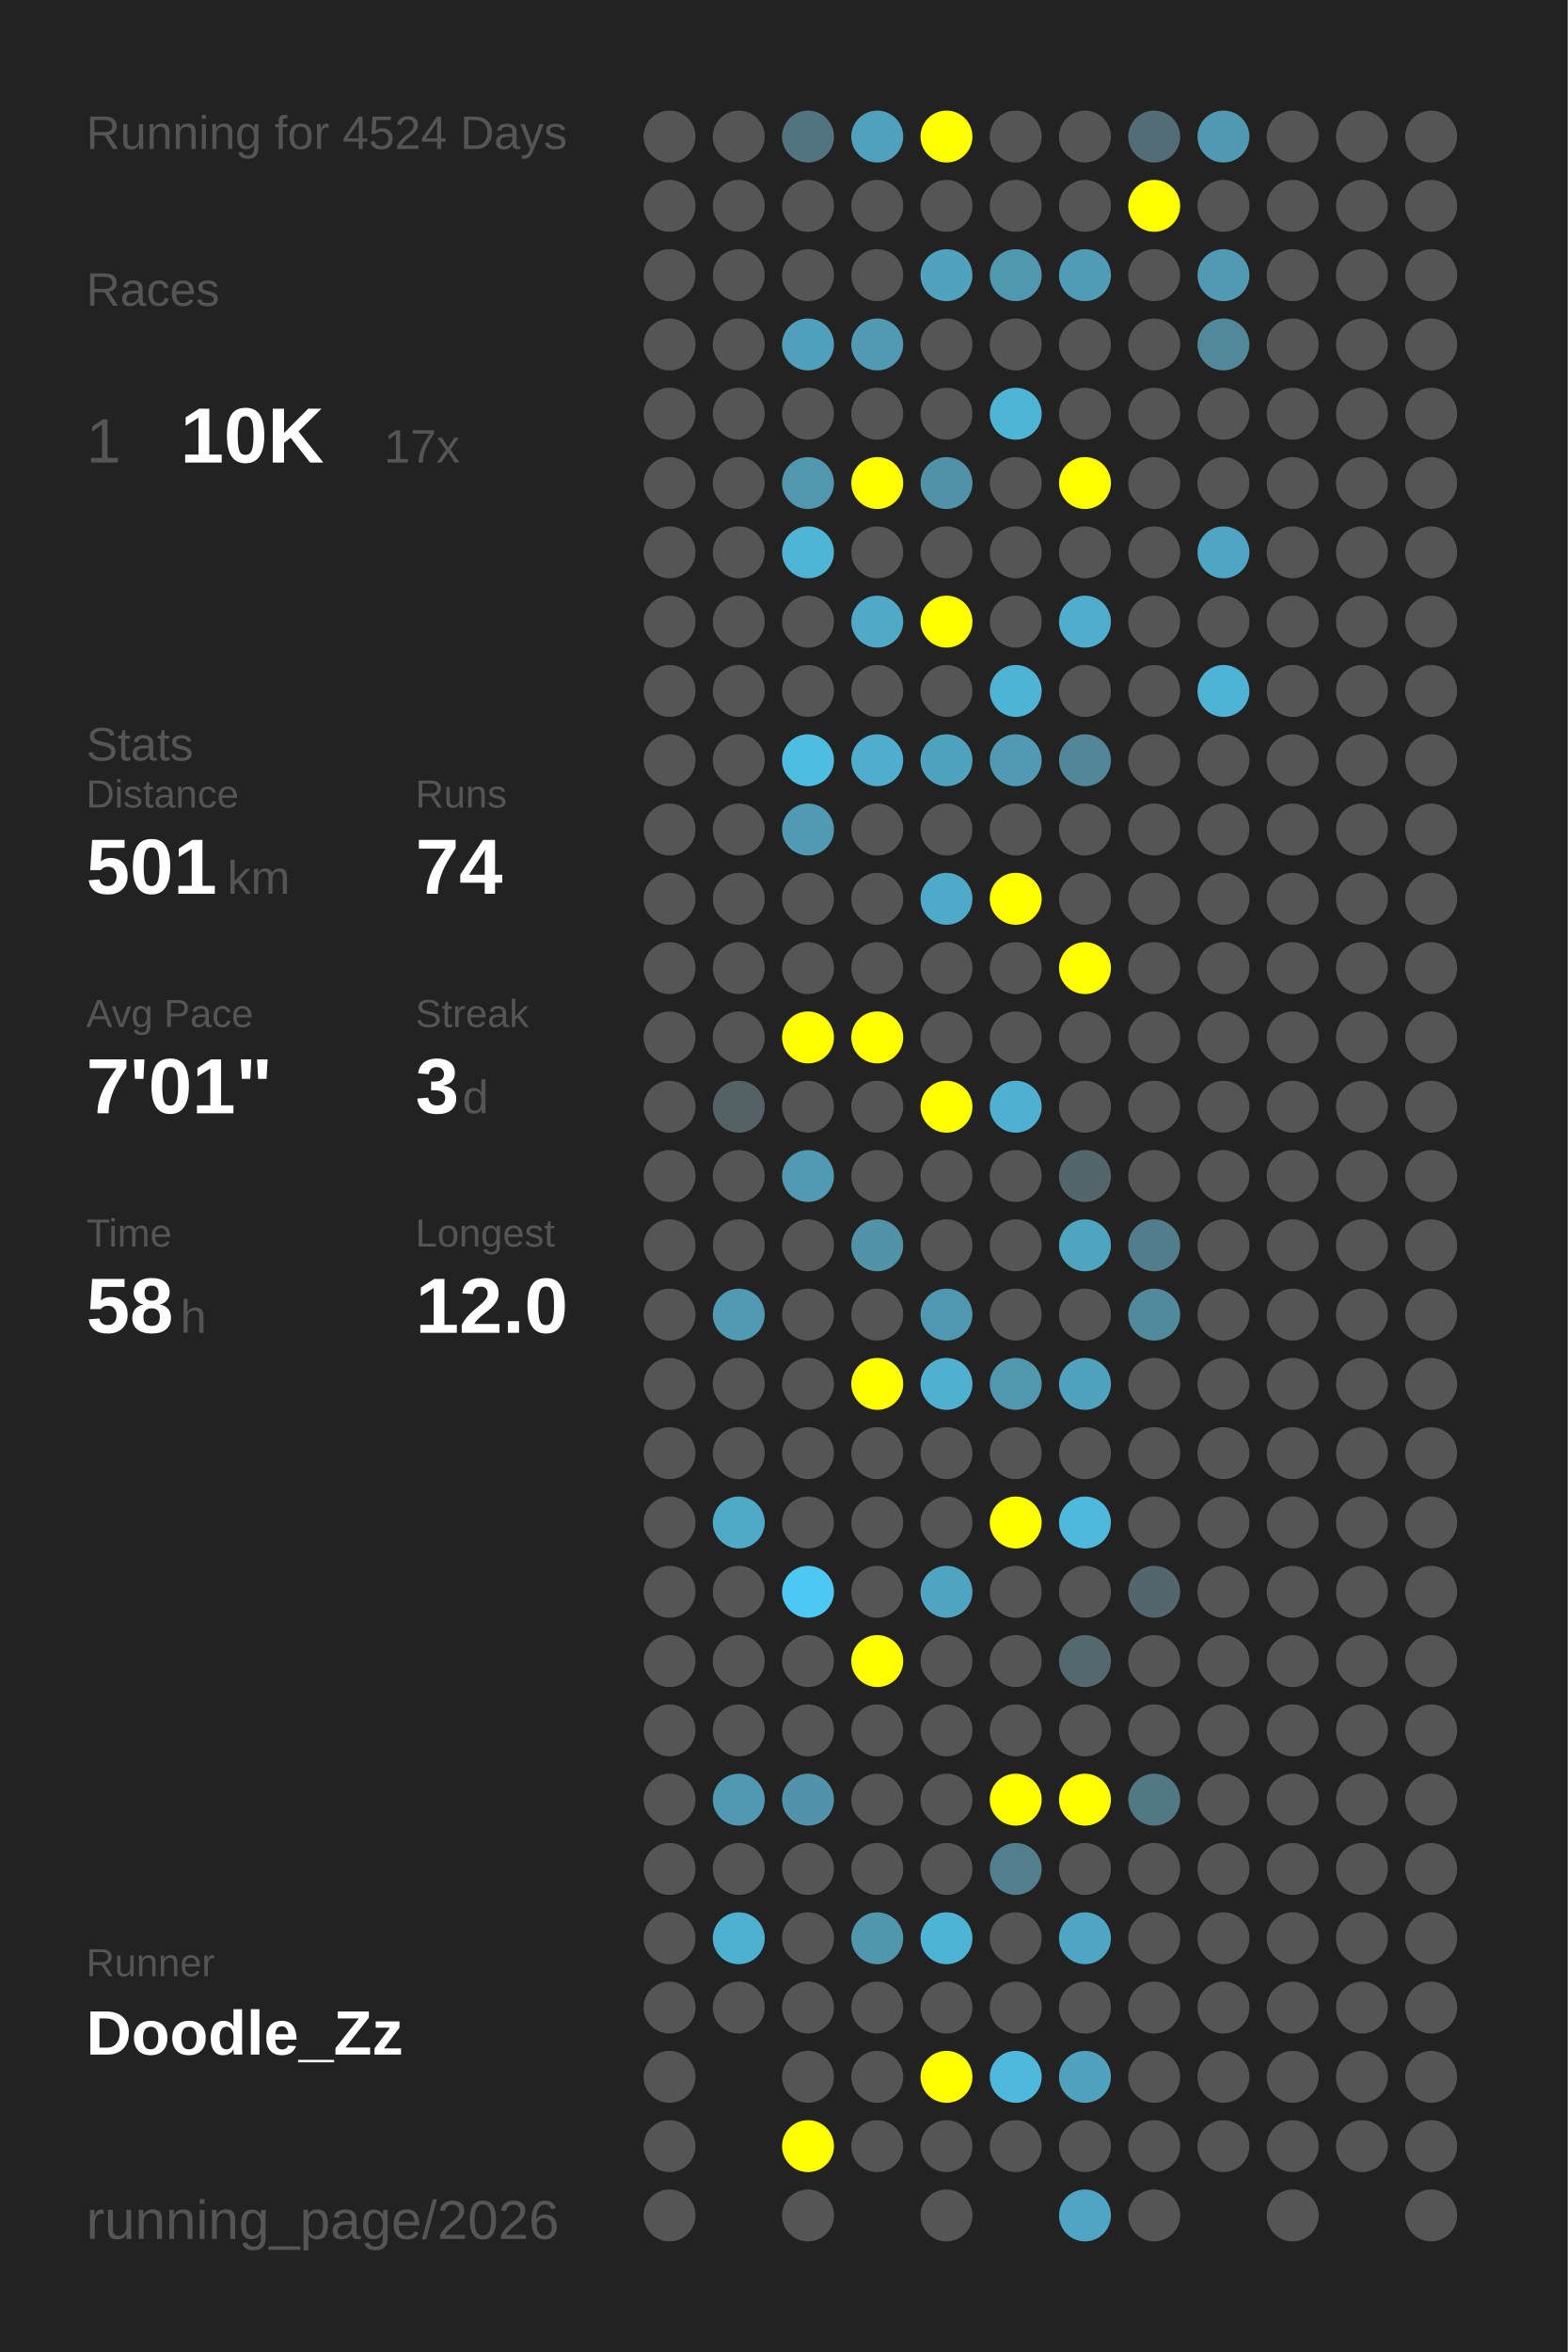
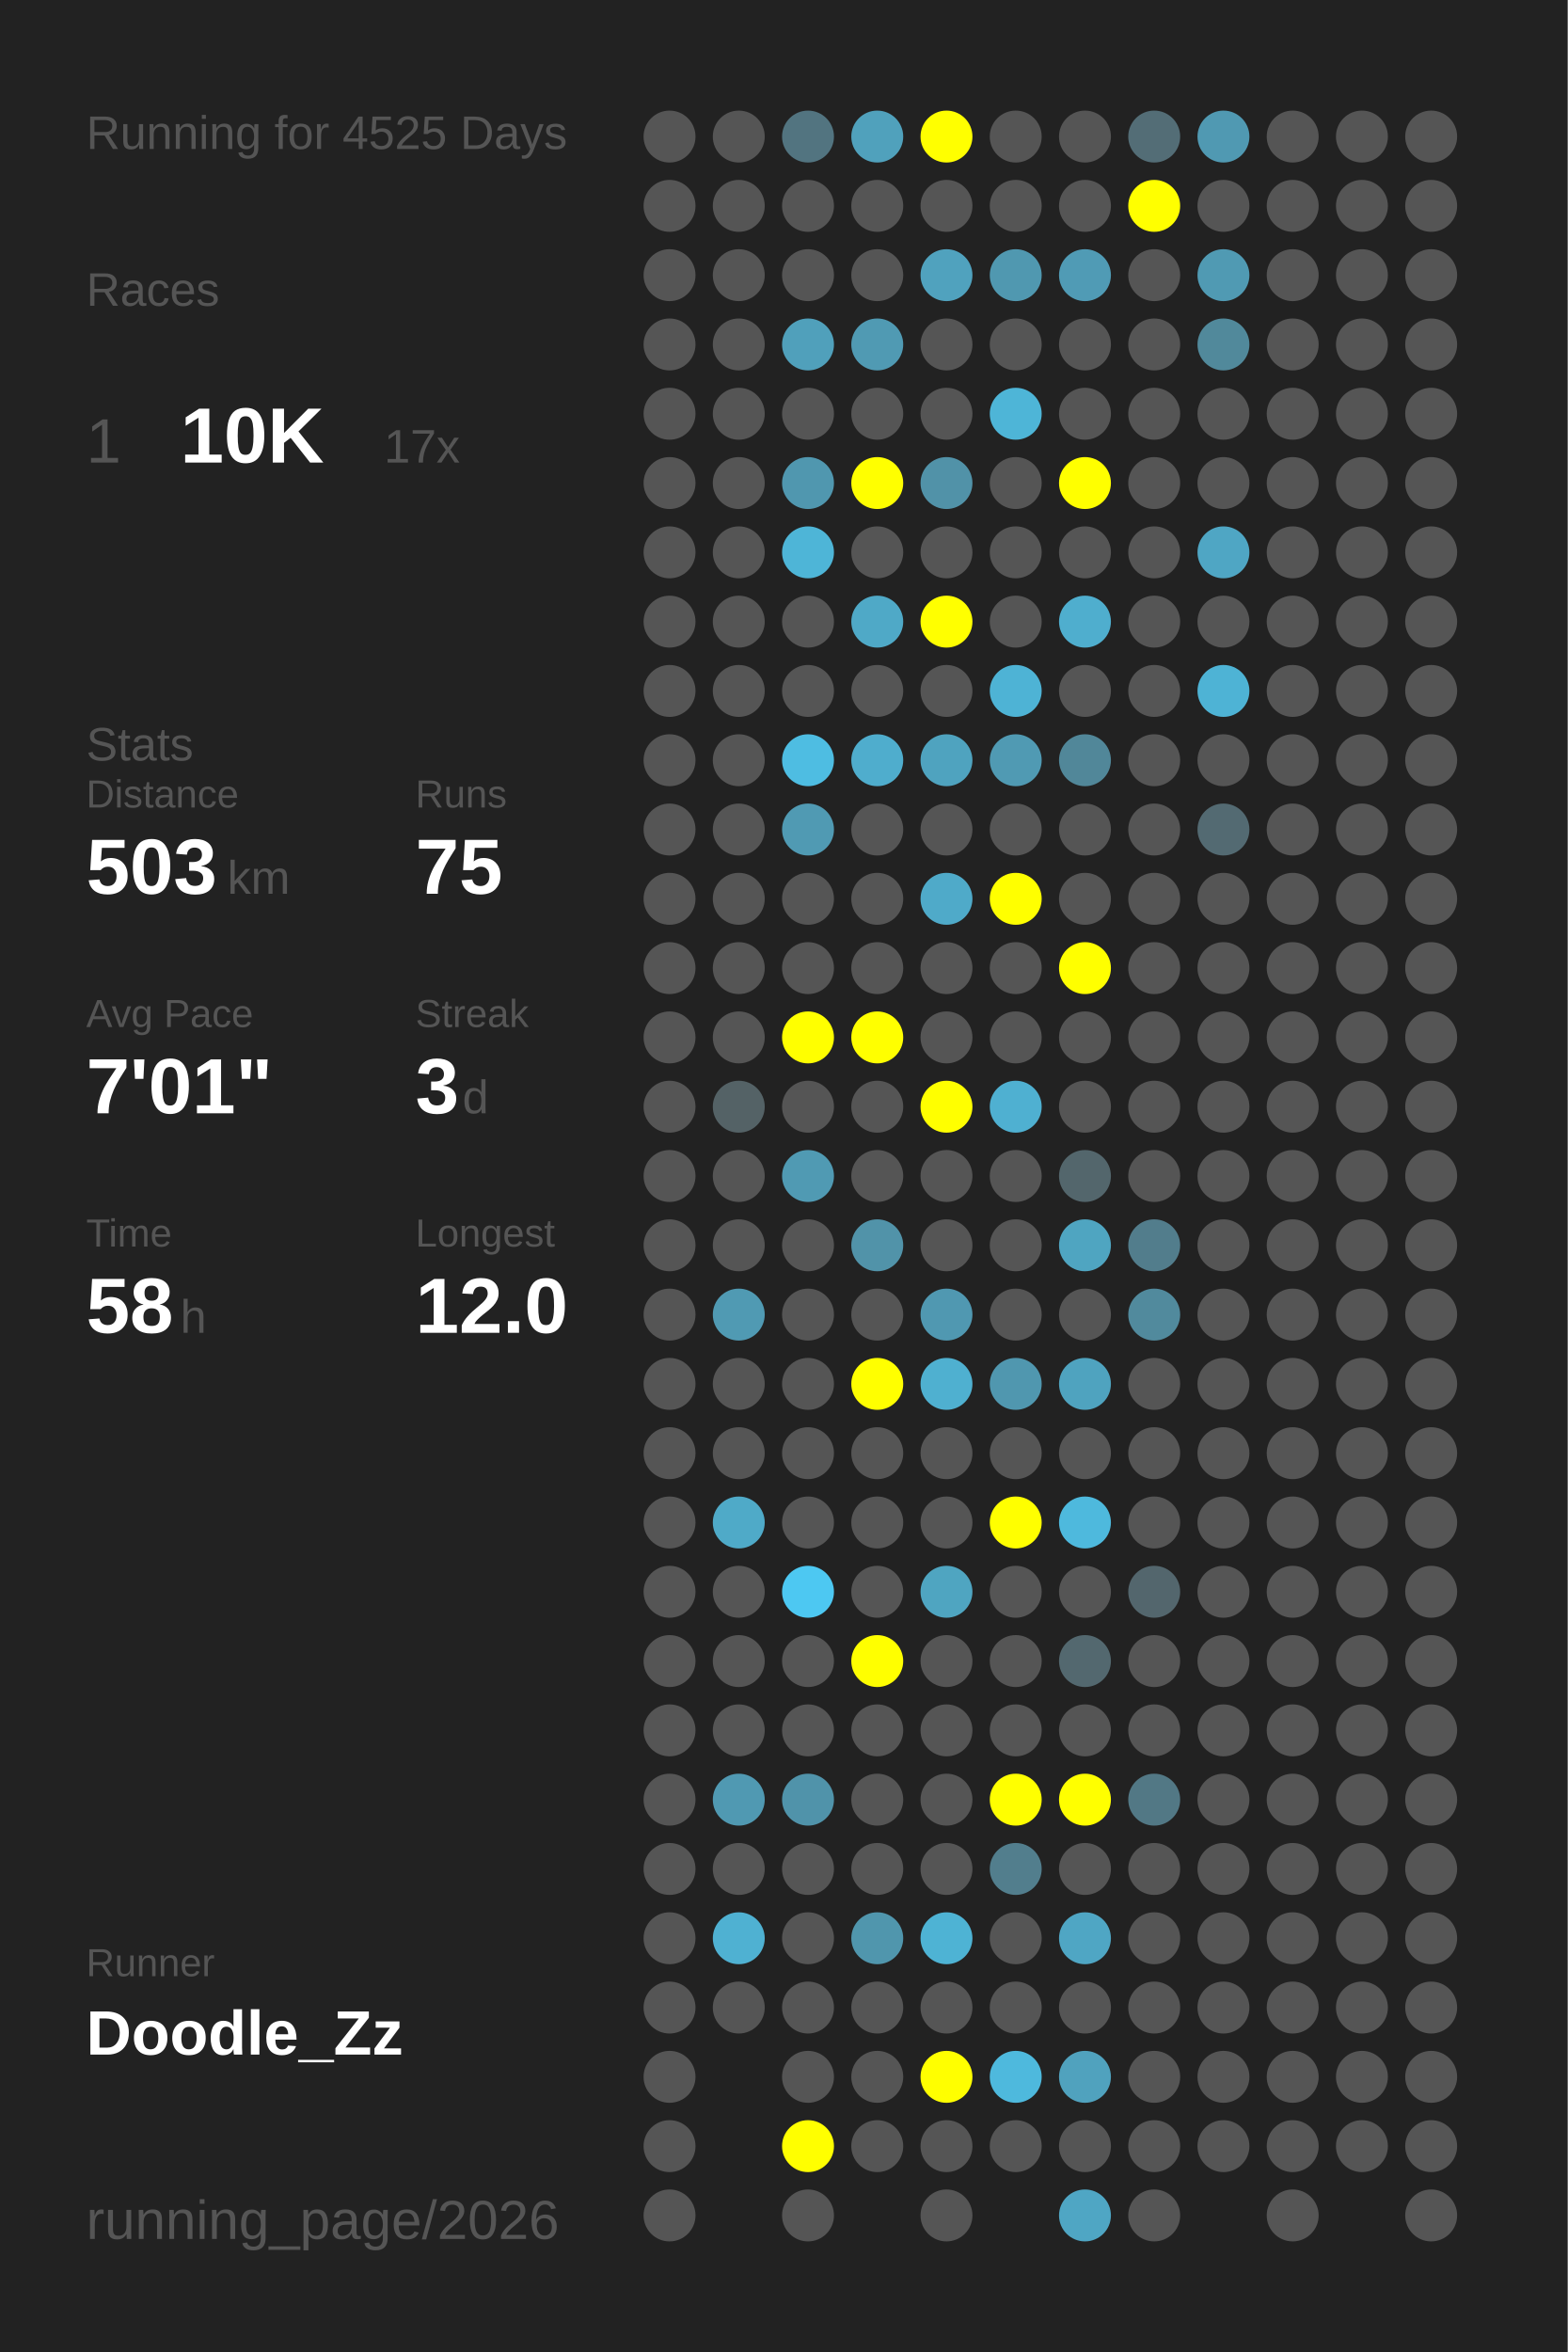
<svg xmlns="http://www.w3.org/2000/svg" baseProfile="full" height="300mm" version="1.1" viewBox="0,0,200,300" width="200mm">
  <defs />
  <rect fill="#222222" height="300" width="200" x="0" y="0" />
-   <text fill="#555555" style="font-size:6px; font-family:Arial;" x="11" y="19">Running for 4524 Days</text>
+   <text fill="#555555" style="font-size:6px; font-family:Arial;" x="11" y="19">Running for 4525 Days</text>
  <text fill="#555555" style="font-size:6px; font-family:Arial;" x="11" y="39">Races</text>
  <text fill="#555555" style="font-size:8px; font-family:Arial;" x="11" y="59">1</text>
  <text fill="#FFFFFF" style="font-size:10px; font-family:Arial; font-weight:bold;" x="23" y="59">10K</text>
  <text fill="#555555" style="font-size:6px; font-family:Arial;" x="49" y="59">17x</text>
  <text fill="#555555" style="font-size:6px; font-family:Arial;" x="11" y="97">Stats</text>
  <text fill="#555555" style="font-size:5px; font-family:Arial;" x="11" y="103">Distance</text>
-   <text fill="#FFFFFF" style="font-size:10px; font-family:Arial; font-weight:bold;" x="11" y="114">501</text>
+   <text fill="#FFFFFF" style="font-size:10px; font-family:Arial; font-weight:bold;" x="11" y="114">503</text>
  <text fill="#555555" style="font-size:6px; font-family:Arial;" x="29" y="114">km</text>
  <text fill="#555555" style="font-size:5px; font-family:Arial;" x="53" y="103">Runs</text>
-   <text fill="#FFFFFF" style="font-size:10px; font-family:Arial; font-weight:bold;" x="53" y="114">74</text>
+   <text fill="#FFFFFF" style="font-size:10px; font-family:Arial; font-weight:bold;" x="53" y="114">75</text>
  <text fill="#555555" style="font-size:5px; font-family:Arial;" x="11" y="131">Avg Pace</text>
  <text fill="#FFFFFF" style="font-size:10px; font-family:Arial; font-weight:bold;" x="11" y="142">7'01"</text>
  <text fill="#555555" style="font-size:5px; font-family:Arial;" x="53" y="131">Streak</text>
  <text fill="#FFFFFF" style="font-size:10px; font-family:Arial; font-weight:bold;" x="53" y="142">3</text>
  <text fill="#555555" style="font-size:6px; font-family:Arial;" x="59" y="142">d</text>
  <text fill="#555555" style="font-size:5px; font-family:Arial;" x="11" y="159">Time</text>
  <text fill="#FFFFFF" style="font-size:10px; font-family:Arial; font-weight:bold;" x="11" y="170">58</text>
  <text fill="#555555" style="font-size:6px; font-family:Arial;" x="23" y="170">h</text>
  <text fill="#555555" style="font-size:5px; font-family:Arial;" x="53" y="159">Longest</text>
  <text fill="#FFFFFF" style="font-size:10px; font-family:Arial; font-weight:bold;" x="53" y="170">12.0</text>
  <text fill="#555555" style="font-size:5px; font-family:Arial;" x="11" y="252.065">Runner</text>
  <text fill="#FFFFFF" style="font-size:8px; font-family:Arial; font-weight:bold;" x="11" y="262.065">Doodle_Zz</text>
  <text fill="#555555" style="font-size:7px; font-family:Arial;" x="11" y="285.581">running_page/2026</text>
  <circle cx="85.417" cy="17.419" fill="#555555" r="3.312" />
  <circle cx="85.417" cy="26.258" fill="#555555" r="3.312" />
  <circle cx="85.417" cy="35.097" fill="#555555" r="3.312" />
  <circle cx="85.417" cy="43.935" fill="#555555" r="3.312" />
  <circle cx="85.417" cy="52.774" fill="#555555" r="3.312" />
  <circle cx="85.417" cy="61.613" fill="#555555" r="3.312" />
  <circle cx="85.417" cy="70.452" fill="#555555" r="3.312" />
  <circle cx="85.417" cy="79.29" fill="#555555" r="3.312" />
  <circle cx="85.417" cy="88.129" fill="#555555" r="3.312" />
  <circle cx="85.417" cy="96.968" fill="#555555" r="3.312" />
  <circle cx="85.417" cy="105.806" fill="#555555" r="3.312" />
  <circle cx="85.417" cy="114.645" fill="#555555" r="3.312" />
  <circle cx="85.417" cy="123.484" fill="#555555" r="3.312" />
  <circle cx="85.417" cy="132.323" fill="#555555" r="3.312" />
  <circle cx="85.417" cy="141.161" fill="#555555" r="3.312" />
  <circle cx="85.417" cy="150" fill="#555555" r="3.312" />
  <circle cx="85.417" cy="158.839" fill="#555555" r="3.312" />
  <circle cx="85.417" cy="167.677" fill="#555555" r="3.312" />
  <circle cx="85.417" cy="176.516" fill="#555555" r="3.312" />
  <circle cx="85.417" cy="185.355" fill="#555555" r="3.312" />
  <circle cx="85.417" cy="194.194" fill="#555555" r="3.312" />
  <circle cx="85.417" cy="203.032" fill="#555555" r="3.312" />
  <circle cx="85.417" cy="211.871" fill="#555555" r="3.312" />
  <circle cx="85.417" cy="220.71" fill="#555555" r="3.312" />
  <circle cx="85.417" cy="229.548" fill="#555555" r="3.312" />
  <circle cx="85.417" cy="238.387" fill="#555555" r="3.312" />
  <circle cx="85.417" cy="247.226" fill="#555555" r="3.312" />
  <circle cx="85.417" cy="256.065" fill="#555555" r="3.312" />
  <circle cx="85.417" cy="264.903" fill="#555555" r="3.312" />
  <circle cx="85.417" cy="273.742" fill="#555555" r="3.312" />
  <circle cx="85.417" cy="282.581" fill="#555555" r="3.312" />
  <circle cx="94.25" cy="17.419" fill="#555555" r="3.312" />
  <circle cx="94.25" cy="26.258" fill="#555555" r="3.312" />
  <circle cx="94.25" cy="35.097" fill="#555555" r="3.312" />
  <circle cx="94.25" cy="43.935" fill="#555555" r="3.312" />
  <circle cx="94.25" cy="52.774" fill="#555555" r="3.312" />
  <circle cx="94.25" cy="61.613" fill="#555555" r="3.312" />
  <circle cx="94.25" cy="70.452" fill="#555555" r="3.312" />
  <circle cx="94.25" cy="79.29" fill="#555555" r="3.312" />
  <circle cx="94.25" cy="88.129" fill="#555555" r="3.312" />
  <circle cx="94.25" cy="96.968" fill="#555555" r="3.312" />
  <circle cx="94.25" cy="105.806" fill="#555555" r="3.312" />
  <circle cx="94.25" cy="114.645" fill="#555555" r="3.312" />
  <circle cx="94.25" cy="123.484" fill="#555555" r="3.312" />
  <circle cx="94.25" cy="132.323" fill="#555555" r="3.312" />
  <circle cx="94.25" cy="141.161" fill="#546266" r="3.312" />
  <circle cx="94.25" cy="150" fill="#555555" r="3.312" />
  <circle cx="94.25" cy="158.839" fill="#555555" r="3.312" />
  <circle cx="94.25" cy="167.677" fill="#509ab3" r="3.312" />
  <circle cx="94.25" cy="176.516" fill="#555555" r="3.312" />
  <circle cx="94.25" cy="185.355" fill="#555555" r="3.312" />
  <circle cx="94.25" cy="194.194" fill="#4faac8" r="3.312" />
  <circle cx="94.25" cy="203.032" fill="#555555" r="3.312" />
  <circle cx="94.25" cy="211.871" fill="#555555" r="3.312" />
  <circle cx="94.25" cy="220.71" fill="#555555" r="3.312" />
  <circle cx="94.25" cy="229.548" fill="#5099b2" r="3.312" />
  <circle cx="94.25" cy="238.387" fill="#555555" r="3.312" />
  <circle cx="94.25" cy="247.226" fill="#4fb1d2" r="3.312" />
  <circle cx="94.25" cy="256.065" fill="#555555" r="3.312" />
  <circle cx="103.083" cy="17.419" fill="#527480" r="3.312" />
  <circle cx="103.083" cy="26.258" fill="#555555" r="3.312" />
  <circle cx="103.083" cy="35.097" fill="#555555" r="3.312" />
  <circle cx="103.083" cy="43.935" fill="#50a0bb" r="3.312" />
  <circle cx="103.083" cy="52.774" fill="#555555" r="3.312" />
  <circle cx="103.083" cy="61.613" fill="#5097af" r="3.312" />
  <circle cx="103.083" cy="70.452" fill="#4eb5d7" r="3.312" />
  <circle cx="103.083" cy="79.29" fill="#555555" r="3.312" />
  <circle cx="103.083" cy="88.129" fill="#555555" r="3.312" />
  <circle cx="103.083" cy="96.968" fill="#4ebde2" r="3.312" />
  <circle cx="103.083" cy="105.806" fill="#509ab3" r="3.312" />
  <circle cx="103.083" cy="114.645" fill="#555555" r="3.312" />
  <circle cx="103.083" cy="123.484" fill="#555555" r="3.312" />
  <circle cx="103.083" cy="132.323" fill="#FFFF00" r="3.312" />
  <circle cx="103.083" cy="141.161" fill="#555555" r="3.312" />
  <circle cx="103.083" cy="150" fill="#509ab3" r="3.312" />
  <circle cx="103.083" cy="158.839" fill="#555555" r="3.312" />
  <circle cx="103.083" cy="167.677" fill="#555555" r="3.312" />
  <circle cx="103.083" cy="176.516" fill="#555555" r="3.312" />
  <circle cx="103.083" cy="185.355" fill="#555555" r="3.312" />
  <circle cx="103.083" cy="194.194" fill="#555555" r="3.312" />
  <circle cx="103.083" cy="203.032" fill="#4dc8f2" r="3.312" />
  <circle cx="103.083" cy="211.871" fill="#555555" r="3.312" />
  <circle cx="103.083" cy="220.71" fill="#555555" r="3.312" />
  <circle cx="103.083" cy="229.548" fill="#5093aa" r="3.312" />
  <circle cx="103.083" cy="238.387" fill="#555555" r="3.312" />
  <circle cx="103.083" cy="247.226" fill="#555555" r="3.312" />
  <circle cx="103.083" cy="256.065" fill="#555555" r="3.312" />
  <circle cx="103.083" cy="264.903" fill="#555555" r="3.312" />
  <circle cx="103.083" cy="273.742" fill="#FFFF00" r="3.312" />
  <circle cx="103.083" cy="282.581" fill="#555555" r="3.312" />
  <circle cx="111.917" cy="17.419" fill="#50a1bc" r="3.312" />
  <circle cx="111.917" cy="26.258" fill="#555555" r="3.312" />
  <circle cx="111.917" cy="35.097" fill="#555555" r="3.312" />
  <circle cx="111.917" cy="43.935" fill="#509ab3" r="3.312" />
  <circle cx="111.917" cy="52.774" fill="#555555" r="3.312" />
  <circle cx="111.917" cy="61.613" fill="#FFFF00" r="3.312" />
  <circle cx="111.917" cy="70.452" fill="#555555" r="3.312" />
  <circle cx="111.917" cy="79.29" fill="#4fa9c7" r="3.312" />
  <circle cx="111.917" cy="88.129" fill="#555555" r="3.312" />
  <circle cx="111.917" cy="96.968" fill="#4fadcd" r="3.312" />
  <circle cx="111.917" cy="105.806" fill="#555555" r="3.312" />
  <circle cx="111.917" cy="114.645" fill="#555555" r="3.312" />
  <circle cx="111.917" cy="123.484" fill="#555555" r="3.312" />
  <circle cx="111.917" cy="132.323" fill="#FFFF00" r="3.312" />
  <circle cx="111.917" cy="141.161" fill="#555555" r="3.312" />
  <circle cx="111.917" cy="150" fill="#555555" r="3.312" />
  <circle cx="111.917" cy="158.839" fill="#5193a9" r="3.312" />
  <circle cx="111.917" cy="167.677" fill="#555555" r="3.312" />
  <circle cx="111.917" cy="176.516" fill="#FFFF00" r="3.312" />
  <circle cx="111.917" cy="185.355" fill="#555555" r="3.312" />
  <circle cx="111.917" cy="194.194" fill="#555555" r="3.312" />
  <circle cx="111.917" cy="203.032" fill="#555555" r="3.312" />
  <circle cx="111.917" cy="211.871" fill="#FFFF00" r="3.312" />
  <circle cx="111.917" cy="220.71" fill="#555555" r="3.312" />
  <circle cx="111.917" cy="229.548" fill="#555555" r="3.312" />
  <circle cx="111.917" cy="238.387" fill="#555555" r="3.312" />
  <circle cx="111.917" cy="247.226" fill="#5096ad" r="3.312" />
  <circle cx="111.917" cy="256.065" fill="#555555" r="3.312" />
  <circle cx="111.917" cy="264.903" fill="#555555" r="3.312" />
  <circle cx="111.917" cy="273.742" fill="#555555" r="3.312" />
  <circle cx="120.75" cy="17.419" fill="#FFFF00" r="3.312" />
  <circle cx="120.75" cy="26.258" fill="#555555" r="3.312" />
  <circle cx="120.75" cy="35.097" fill="#50a2be" r="3.312" />
  <circle cx="120.75" cy="43.935" fill="#555555" r="3.312" />
  <circle cx="120.75" cy="52.774" fill="#555555" r="3.312" />
  <circle cx="120.75" cy="61.613" fill="#5192a8" r="3.312" />
  <circle cx="120.75" cy="70.452" fill="#555555" r="3.312" />
  <circle cx="120.75" cy="79.29" fill="#FFFF00" r="3.312" />
  <circle cx="120.75" cy="88.129" fill="#555555" r="3.312" />
  <circle cx="120.75" cy="96.968" fill="#4fa3bf" r="3.312" />
  <circle cx="120.75" cy="105.806" fill="#555555" r="3.312" />
  <circle cx="120.75" cy="114.645" fill="#4faac9" r="3.312" />
  <circle cx="120.75" cy="123.484" fill="#555555" r="3.312" />
  <circle cx="120.75" cy="132.323" fill="#555555" r="3.312" />
  <circle cx="120.75" cy="141.161" fill="#FFFF00" r="3.312" />
  <circle cx="120.75" cy="150" fill="#555555" r="3.312" />
  <circle cx="120.75" cy="158.839" fill="#555555" r="3.312" />
  <circle cx="120.75" cy="167.677" fill="#5098b1" r="3.312" />
  <circle cx="120.75" cy="176.516" fill="#4fb0d0" r="3.312" />
  <circle cx="120.75" cy="185.355" fill="#555555" r="3.312" />
  <circle cx="120.75" cy="194.194" fill="#555555" r="3.312" />
  <circle cx="120.75" cy="203.032" fill="#4fa5c1" r="3.312" />
  <circle cx="120.75" cy="211.871" fill="#555555" r="3.312" />
  <circle cx="120.75" cy="220.71" fill="#555555" r="3.312" />
  <circle cx="120.75" cy="229.548" fill="#555555" r="3.312" />
  <circle cx="120.75" cy="238.387" fill="#555555" r="3.312" />
  <circle cx="120.75" cy="247.226" fill="#4eb3d4" r="3.312" />
  <circle cx="120.75" cy="256.065" fill="#555555" r="3.312" />
  <circle cx="120.75" cy="264.903" fill="#FFFF00" r="3.312" />
  <circle cx="120.75" cy="273.742" fill="#555555" r="3.312" />
  <circle cx="120.75" cy="282.581" fill="#555555" r="3.312" />
  <circle cx="129.583" cy="17.419" fill="#555555" r="3.312" />
  <circle cx="129.583" cy="26.258" fill="#555555" r="3.312" />
  <circle cx="129.583" cy="35.097" fill="#5098b0" r="3.312" />
  <circle cx="129.583" cy="43.935" fill="#555555" r="3.312" />
  <circle cx="129.583" cy="52.774" fill="#4eb5d7" r="3.312" />
  <circle cx="129.583" cy="61.613" fill="#555555" r="3.312" />
  <circle cx="129.583" cy="70.452" fill="#555555" r="3.312" />
  <circle cx="129.583" cy="79.29" fill="#555555" r="3.312" />
  <circle cx="129.583" cy="88.129" fill="#4eb3d5" r="3.312" />
  <circle cx="129.583" cy="96.968" fill="#509ab3" r="3.312" />
  <circle cx="129.583" cy="105.806" fill="#555555" r="3.312" />
  <circle cx="129.583" cy="114.645" fill="#FFFF00" r="3.312" />
  <circle cx="129.583" cy="123.484" fill="#555555" r="3.312" />
  <circle cx="129.583" cy="132.323" fill="#555555" r="3.312" />
  <circle cx="129.583" cy="141.161" fill="#4fb0d1" r="3.312" />
  <circle cx="129.583" cy="150" fill="#555555" r="3.312" />
  <circle cx="129.583" cy="158.839" fill="#555555" r="3.312" />
  <circle cx="129.583" cy="167.677" fill="#555555" r="3.312" />
  <circle cx="129.583" cy="176.516" fill="#5097af" r="3.312" />
  <circle cx="129.583" cy="185.355" fill="#555555" r="3.312" />
  <circle cx="129.583" cy="194.194" fill="#FFFF00" r="3.312" />
  <circle cx="129.583" cy="203.032" fill="#555555" r="3.312" />
  <circle cx="129.583" cy="211.871" fill="#555555" r="3.312" />
  <circle cx="129.583" cy="220.71" fill="#555555" r="3.312" />
  <circle cx="129.583" cy="229.548" fill="#FFFF00" r="3.312" />
  <circle cx="129.583" cy="238.387" fill="#527e8d" r="3.312" />
  <circle cx="129.583" cy="247.226" fill="#555555" r="3.312" />
  <circle cx="129.583" cy="256.065" fill="#555555" r="3.312" />
  <circle cx="129.583" cy="264.903" fill="#4eb9dd" r="3.312" />
  <circle cx="129.583" cy="273.742" fill="#555555" r="3.312" />
  <circle cx="138.417" cy="17.419" fill="#555555" r="3.312" />
  <circle cx="138.417" cy="26.258" fill="#555555" r="3.312" />
  <circle cx="138.417" cy="35.097" fill="#509bb5" r="3.312" />
  <circle cx="138.417" cy="43.935" fill="#555555" r="3.312" />
  <circle cx="138.417" cy="52.774" fill="#555555" r="3.312" />
  <circle cx="138.417" cy="61.613" fill="#FFFF00" r="3.312" />
  <circle cx="138.417" cy="70.452" fill="#555555" r="3.312" />
  <circle cx="138.417" cy="79.29" fill="#4faece" r="3.312" />
  <circle cx="138.417" cy="88.129" fill="#555555" r="3.312" />
  <circle cx="138.417" cy="96.968" fill="#518799" r="3.312" />
  <circle cx="138.417" cy="105.806" fill="#555555" r="3.312" />
  <circle cx="138.417" cy="114.645" fill="#555555" r="3.312" />
  <circle cx="138.417" cy="123.484" fill="#FFFF00" r="3.312" />
  <circle cx="138.417" cy="132.323" fill="#555555" r="3.312" />
  <circle cx="138.417" cy="141.161" fill="#555555" r="3.312" />
  <circle cx="138.417" cy="150" fill="#53666c" r="3.312" />
  <circle cx="138.417" cy="158.839" fill="#4fa5c1" r="3.312" />
  <circle cx="138.417" cy="167.677" fill="#555555" r="3.312" />
  <circle cx="138.417" cy="176.516" fill="#4fa3bf" r="3.312" />
  <circle cx="138.417" cy="185.355" fill="#555555" r="3.312" />
  <circle cx="138.417" cy="194.194" fill="#4eb9dd" r="3.312" />
  <circle cx="138.417" cy="203.032" fill="#555555" r="3.312" />
  <circle cx="138.417" cy="211.871" fill="#53686f" r="3.312" />
  <circle cx="138.417" cy="220.71" fill="#555555" r="3.312" />
  <circle cx="138.417" cy="229.548" fill="#FFFF00" r="3.312" />
  <circle cx="138.417" cy="238.387" fill="#555555" r="3.312" />
  <circle cx="138.417" cy="247.226" fill="#4fa6c4" r="3.312" />
  <circle cx="138.417" cy="256.065" fill="#555555" r="3.312" />
  <circle cx="138.417" cy="264.903" fill="#50a2be" r="3.312" />
  <circle cx="138.417" cy="273.742" fill="#555555" r="3.312" />
  <circle cx="138.417" cy="282.581" fill="#4fa6c4" r="3.312" />
  <circle cx="147.25" cy="17.419" fill="#536d76" r="3.312" />
  <circle cx="147.25" cy="26.258" fill="#FFFF00" r="3.312" />
  <circle cx="147.25" cy="35.097" fill="#555555" r="3.312" />
  <circle cx="147.25" cy="43.935" fill="#555555" r="3.312" />
  <circle cx="147.25" cy="52.774" fill="#555555" r="3.312" />
  <circle cx="147.25" cy="61.613" fill="#555555" r="3.312" />
  <circle cx="147.25" cy="70.452" fill="#555555" r="3.312" />
  <circle cx="147.25" cy="79.29" fill="#555555" r="3.312" />
  <circle cx="147.25" cy="88.129" fill="#555555" r="3.312" />
  <circle cx="147.25" cy="96.968" fill="#555555" r="3.312" />
  <circle cx="147.25" cy="105.806" fill="#555555" r="3.312" />
  <circle cx="147.25" cy="114.645" fill="#555555" r="3.312" />
  <circle cx="147.25" cy="123.484" fill="#555555" r="3.312" />
  <circle cx="147.25" cy="132.323" fill="#555555" r="3.312" />
  <circle cx="147.25" cy="141.161" fill="#555555" r="3.312" />
  <circle cx="147.25" cy="150" fill="#555555" r="3.312" />
  <circle cx="147.25" cy="158.839" fill="#527d8c" r="3.312" />
  <circle cx="147.25" cy="167.677" fill="#518a9d" r="3.312" />
  <circle cx="147.25" cy="176.516" fill="#555555" r="3.312" />
  <circle cx="147.25" cy="185.355" fill="#555555" r="3.312" />
  <circle cx="147.25" cy="194.194" fill="#555555" r="3.312" />
  <circle cx="147.25" cy="203.032" fill="#53666d" r="3.312" />
  <circle cx="147.25" cy="211.871" fill="#555555" r="3.312" />
  <circle cx="147.25" cy="220.71" fill="#555555" r="3.312" />
  <circle cx="147.25" cy="229.548" fill="#527885" r="3.312" />
  <circle cx="147.25" cy="238.387" fill="#555555" r="3.312" />
  <circle cx="147.25" cy="247.226" fill="#555555" r="3.312" />
  <circle cx="147.25" cy="256.065" fill="#555555" r="3.312" />
  <circle cx="147.25" cy="264.903" fill="#555555" r="3.312" />
  <circle cx="147.25" cy="273.742" fill="#555555" r="3.312" />
  <circle cx="147.25" cy="282.581" fill="#555555" r="3.312" />
  <circle cx="156.083" cy="17.419" fill="#5099b2" r="3.312" />
  <circle cx="156.083" cy="26.258" fill="#555555" r="3.312" />
  <circle cx="156.083" cy="35.097" fill="#509ab3" r="3.312" />
  <circle cx="156.083" cy="43.935" fill="#51899b" r="3.312" />
  <circle cx="156.083" cy="52.774" fill="#555555" r="3.312" />
  <circle cx="156.083" cy="61.613" fill="#555555" r="3.312" />
  <circle cx="156.083" cy="70.452" fill="#4fa6c4" r="3.312" />
  <circle cx="156.083" cy="79.29" fill="#555555" r="3.312" />
  <circle cx="156.083" cy="88.129" fill="#4eb3d5" r="3.312" />
  <circle cx="156.083" cy="96.968" fill="#555555" r="3.312" />
-   <circle cx="156.083" cy="105.806" fill="#555555" r="3.312" />
+   <circle cx="156.083" cy="105.806" fill="#536a72" r="3.312" />
  <circle cx="156.083" cy="114.645" fill="#555555" r="3.312" />
  <circle cx="156.083" cy="123.484" fill="#555555" r="3.312" />
  <circle cx="156.083" cy="132.323" fill="#555555" r="3.312" />
  <circle cx="156.083" cy="141.161" fill="#555555" r="3.312" />
  <circle cx="156.083" cy="150" fill="#555555" r="3.312" />
  <circle cx="156.083" cy="158.839" fill="#555555" r="3.312" />
  <circle cx="156.083" cy="167.677" fill="#555555" r="3.312" />
  <circle cx="156.083" cy="176.516" fill="#555555" r="3.312" />
  <circle cx="156.083" cy="185.355" fill="#555555" r="3.312" />
  <circle cx="156.083" cy="194.194" fill="#555555" r="3.312" />
  <circle cx="156.083" cy="203.032" fill="#555555" r="3.312" />
  <circle cx="156.083" cy="211.871" fill="#555555" r="3.312" />
  <circle cx="156.083" cy="220.71" fill="#555555" r="3.312" />
  <circle cx="156.083" cy="229.548" fill="#555555" r="3.312" />
  <circle cx="156.083" cy="238.387" fill="#555555" r="3.312" />
  <circle cx="156.083" cy="247.226" fill="#555555" r="3.312" />
  <circle cx="156.083" cy="256.065" fill="#555555" r="3.312" />
  <circle cx="156.083" cy="264.903" fill="#555555" r="3.312" />
  <circle cx="156.083" cy="273.742" fill="#555555" r="3.312" />
  <circle cx="164.917" cy="17.419" fill="#555555" r="3.312" />
  <circle cx="164.917" cy="26.258" fill="#555555" r="3.312" />
  <circle cx="164.917" cy="35.097" fill="#555555" r="3.312" />
  <circle cx="164.917" cy="43.935" fill="#555555" r="3.312" />
  <circle cx="164.917" cy="52.774" fill="#555555" r="3.312" />
  <circle cx="164.917" cy="61.613" fill="#555555" r="3.312" />
  <circle cx="164.917" cy="70.452" fill="#555555" r="3.312" />
  <circle cx="164.917" cy="79.29" fill="#555555" r="3.312" />
  <circle cx="164.917" cy="88.129" fill="#555555" r="3.312" />
  <circle cx="164.917" cy="96.968" fill="#555555" r="3.312" />
  <circle cx="164.917" cy="105.806" fill="#555555" r="3.312" />
  <circle cx="164.917" cy="114.645" fill="#555555" r="3.312" />
  <circle cx="164.917" cy="123.484" fill="#555555" r="3.312" />
  <circle cx="164.917" cy="132.323" fill="#555555" r="3.312" />
  <circle cx="164.917" cy="141.161" fill="#555555" r="3.312" />
  <circle cx="164.917" cy="150" fill="#555555" r="3.312" />
  <circle cx="164.917" cy="158.839" fill="#555555" r="3.312" />
  <circle cx="164.917" cy="167.677" fill="#555555" r="3.312" />
  <circle cx="164.917" cy="176.516" fill="#555555" r="3.312" />
  <circle cx="164.917" cy="185.355" fill="#555555" r="3.312" />
  <circle cx="164.917" cy="194.194" fill="#555555" r="3.312" />
  <circle cx="164.917" cy="203.032" fill="#555555" r="3.312" />
  <circle cx="164.917" cy="211.871" fill="#555555" r="3.312" />
  <circle cx="164.917" cy="220.71" fill="#555555" r="3.312" />
  <circle cx="164.917" cy="229.548" fill="#555555" r="3.312" />
  <circle cx="164.917" cy="238.387" fill="#555555" r="3.312" />
  <circle cx="164.917" cy="247.226" fill="#555555" r="3.312" />
  <circle cx="164.917" cy="256.065" fill="#555555" r="3.312" />
  <circle cx="164.917" cy="264.903" fill="#555555" r="3.312" />
  <circle cx="164.917" cy="273.742" fill="#555555" r="3.312" />
  <circle cx="164.917" cy="282.581" fill="#555555" r="3.312" />
  <circle cx="173.75" cy="17.419" fill="#555555" r="3.312" />
  <circle cx="173.75" cy="26.258" fill="#555555" r="3.312" />
  <circle cx="173.75" cy="35.097" fill="#555555" r="3.312" />
  <circle cx="173.75" cy="43.935" fill="#555555" r="3.312" />
  <circle cx="173.75" cy="52.774" fill="#555555" r="3.312" />
  <circle cx="173.75" cy="61.613" fill="#555555" r="3.312" />
  <circle cx="173.75" cy="70.452" fill="#555555" r="3.312" />
  <circle cx="173.75" cy="79.29" fill="#555555" r="3.312" />
  <circle cx="173.75" cy="88.129" fill="#555555" r="3.312" />
  <circle cx="173.75" cy="96.968" fill="#555555" r="3.312" />
  <circle cx="173.75" cy="105.806" fill="#555555" r="3.312" />
  <circle cx="173.75" cy="114.645" fill="#555555" r="3.312" />
  <circle cx="173.75" cy="123.484" fill="#555555" r="3.312" />
  <circle cx="173.75" cy="132.323" fill="#555555" r="3.312" />
  <circle cx="173.75" cy="141.161" fill="#555555" r="3.312" />
  <circle cx="173.75" cy="150" fill="#555555" r="3.312" />
  <circle cx="173.75" cy="158.839" fill="#555555" r="3.312" />
  <circle cx="173.75" cy="167.677" fill="#555555" r="3.312" />
  <circle cx="173.75" cy="176.516" fill="#555555" r="3.312" />
  <circle cx="173.75" cy="185.355" fill="#555555" r="3.312" />
  <circle cx="173.75" cy="194.194" fill="#555555" r="3.312" />
  <circle cx="173.75" cy="203.032" fill="#555555" r="3.312" />
  <circle cx="173.75" cy="211.871" fill="#555555" r="3.312" />
  <circle cx="173.75" cy="220.71" fill="#555555" r="3.312" />
  <circle cx="173.75" cy="229.548" fill="#555555" r="3.312" />
  <circle cx="173.75" cy="238.387" fill="#555555" r="3.312" />
  <circle cx="173.75" cy="247.226" fill="#555555" r="3.312" />
  <circle cx="173.75" cy="256.065" fill="#555555" r="3.312" />
  <circle cx="173.75" cy="264.903" fill="#555555" r="3.312" />
  <circle cx="173.75" cy="273.742" fill="#555555" r="3.312" />
  <circle cx="182.583" cy="17.419" fill="#555555" r="3.312" />
  <circle cx="182.583" cy="26.258" fill="#555555" r="3.312" />
  <circle cx="182.583" cy="35.097" fill="#555555" r="3.312" />
  <circle cx="182.583" cy="43.935" fill="#555555" r="3.312" />
  <circle cx="182.583" cy="52.774" fill="#555555" r="3.312" />
  <circle cx="182.583" cy="61.613" fill="#555555" r="3.312" />
  <circle cx="182.583" cy="70.452" fill="#555555" r="3.312" />
  <circle cx="182.583" cy="79.29" fill="#555555" r="3.312" />
  <circle cx="182.583" cy="88.129" fill="#555555" r="3.312" />
  <circle cx="182.583" cy="96.968" fill="#555555" r="3.312" />
  <circle cx="182.583" cy="105.806" fill="#555555" r="3.312" />
  <circle cx="182.583" cy="114.645" fill="#555555" r="3.312" />
  <circle cx="182.583" cy="123.484" fill="#555555" r="3.312" />
  <circle cx="182.583" cy="132.323" fill="#555555" r="3.312" />
  <circle cx="182.583" cy="141.161" fill="#555555" r="3.312" />
  <circle cx="182.583" cy="150" fill="#555555" r="3.312" />
  <circle cx="182.583" cy="158.839" fill="#555555" r="3.312" />
  <circle cx="182.583" cy="167.677" fill="#555555" r="3.312" />
  <circle cx="182.583" cy="176.516" fill="#555555" r="3.312" />
  <circle cx="182.583" cy="185.355" fill="#555555" r="3.312" />
  <circle cx="182.583" cy="194.194" fill="#555555" r="3.312" />
  <circle cx="182.583" cy="203.032" fill="#555555" r="3.312" />
  <circle cx="182.583" cy="211.871" fill="#555555" r="3.312" />
  <circle cx="182.583" cy="220.71" fill="#555555" r="3.312" />
  <circle cx="182.583" cy="229.548" fill="#555555" r="3.312" />
  <circle cx="182.583" cy="238.387" fill="#555555" r="3.312" />
  <circle cx="182.583" cy="247.226" fill="#555555" r="3.312" />
  <circle cx="182.583" cy="256.065" fill="#555555" r="3.312" />
  <circle cx="182.583" cy="264.903" fill="#555555" r="3.312" />
  <circle cx="182.583" cy="273.742" fill="#555555" r="3.312" />
  <circle cx="182.583" cy="282.581" fill="#555555" r="3.312" />
</svg>
